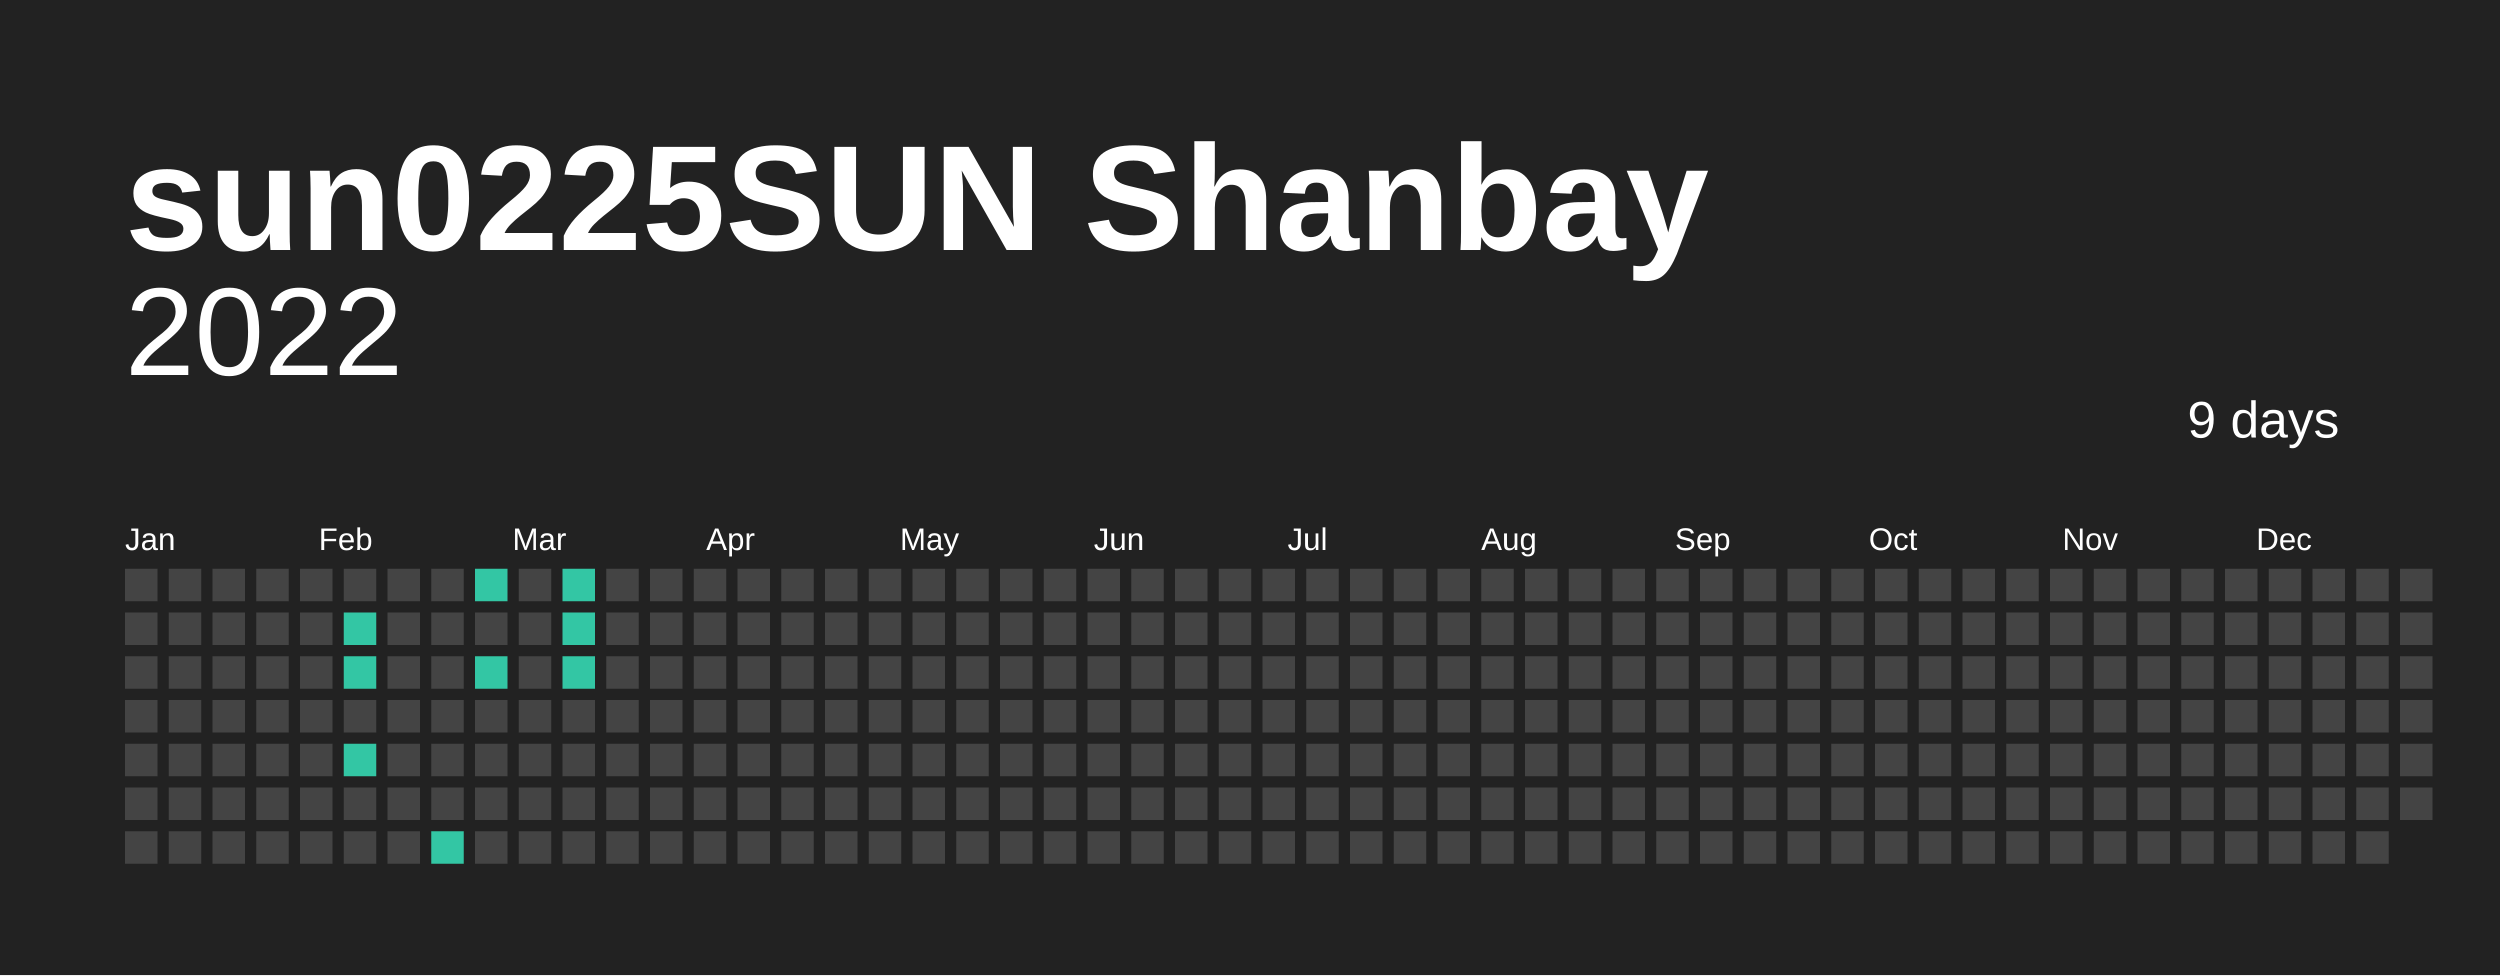
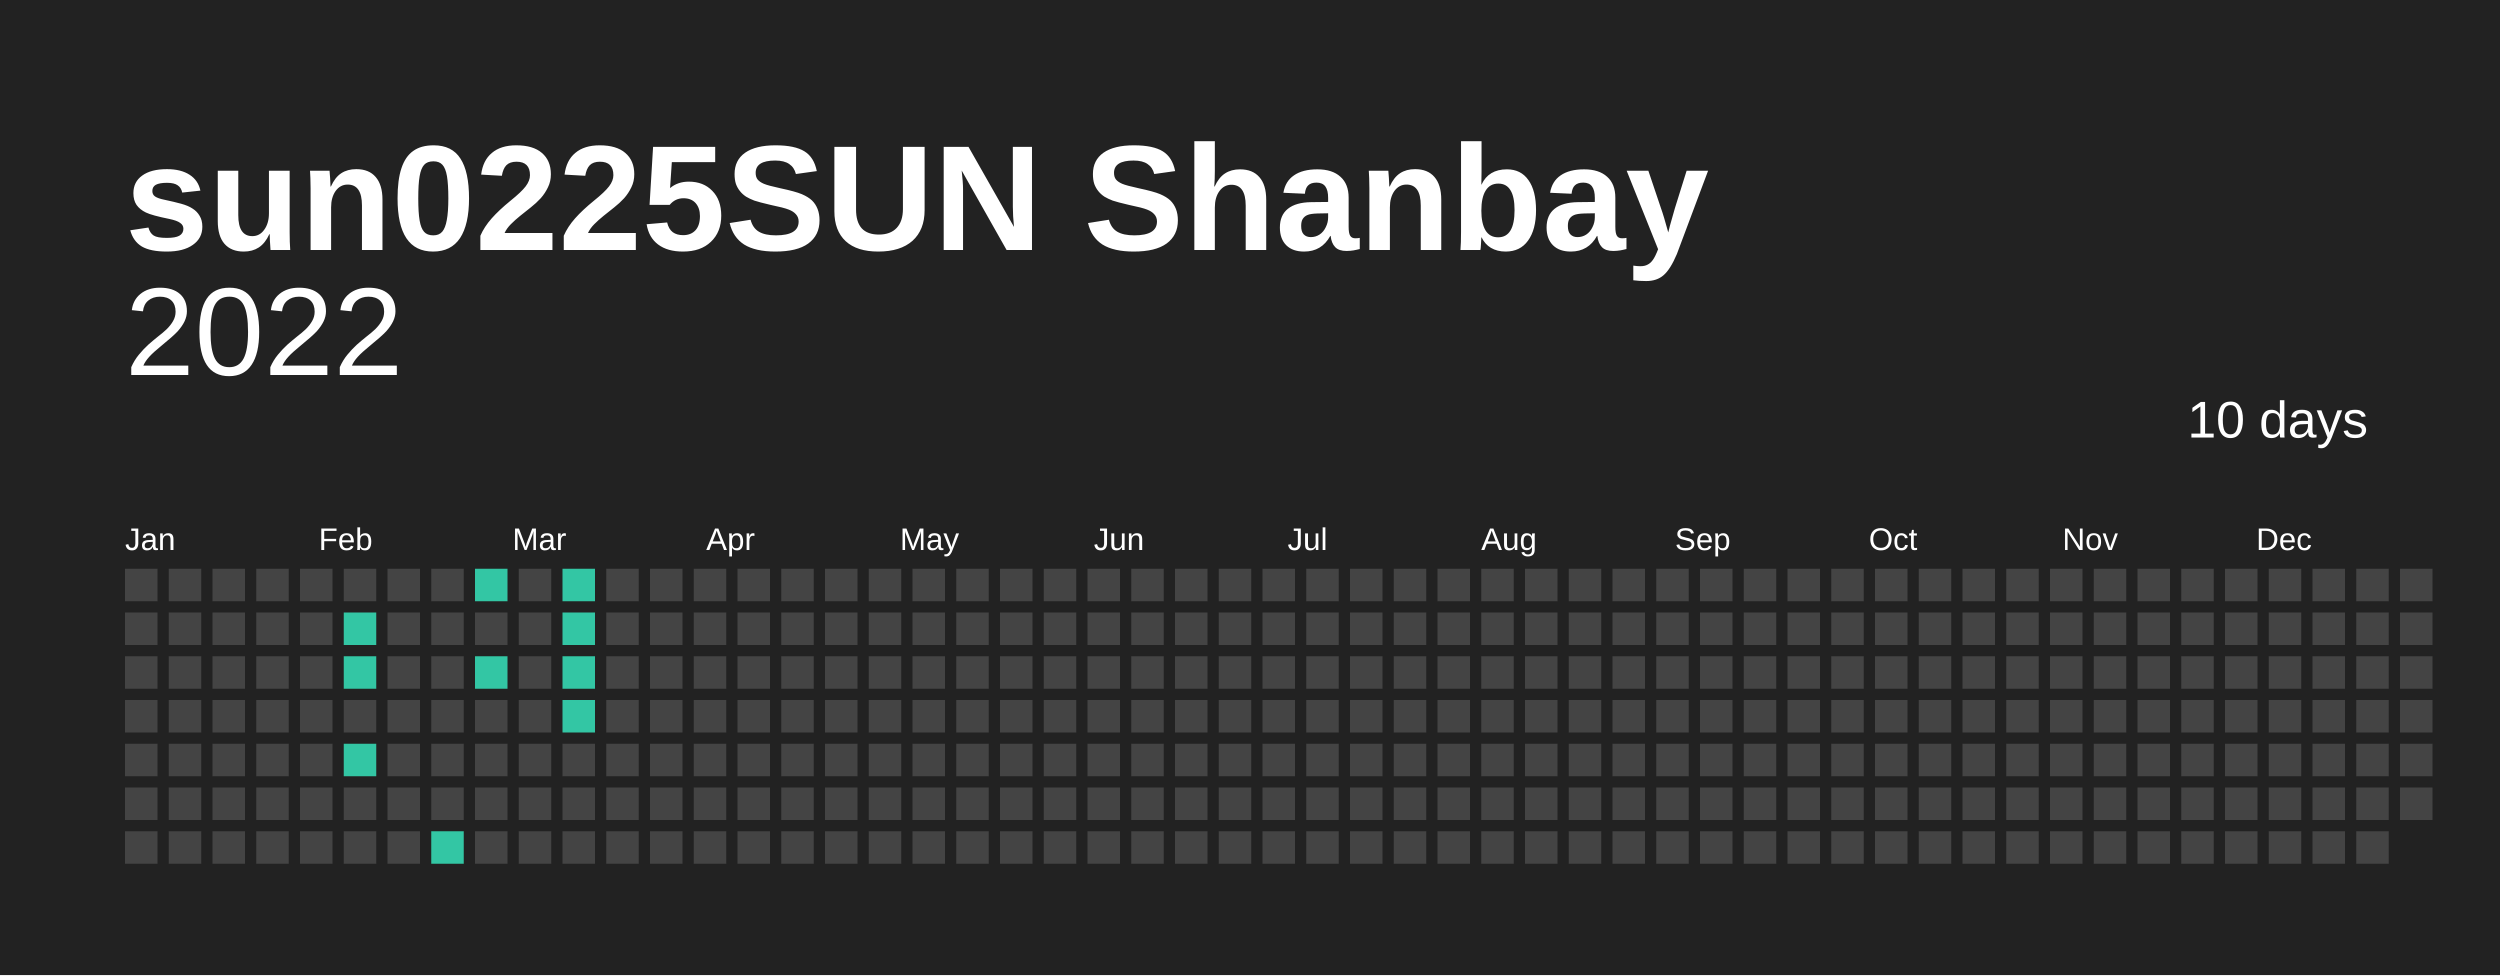
<svg xmlns="http://www.w3.org/2000/svg" baseProfile="full" height="78mm" version="1.1" viewBox="0,0,200,78" width="200mm">
  <defs />
  <rect fill="#222222" height="78" width="200" x="0" y="0" />
  <text fill="#FFFFFF" style="font-size:12px; font-family:Arial; font-weight:bold;" x="10" y="20">sun0225SUN Shanbay</text>
  <text alignment-baseline="hanging" fill="#FFFFFF" style="font-size:10.0px; font-family:Arial;" x="10" y="30">2022</text>
-   <text alignment-baseline="hanging" fill="#FFFFFF" style="font-size:4.125px; font-family:Arial;" x="175" y="35">9 days</text>
+   <text alignment-baseline="hanging" fill="#FFFFFF" style="font-size:4.125px; font-family:Arial;" x="175" y="35">10 days</text>
  <text fill="#FFFFFF" style="font-size:2.5px; font-family:Arial" x="10.0" y="44">Jan</text>
  <text fill="#FFFFFF" style="font-size:2.5px; font-family:Arial" x="25.5" y="44">Feb</text>
  <text fill="#FFFFFF" style="font-size:2.5px; font-family:Arial" x="41.0" y="44">Mar</text>
  <text fill="#FFFFFF" style="font-size:2.5px; font-family:Arial" x="56.5" y="44">Apr</text>
  <text fill="#FFFFFF" style="font-size:2.5px; font-family:Arial" x="72.0" y="44">May</text>
  <text fill="#FFFFFF" style="font-size:2.5px; font-family:Arial" x="87.5" y="44">Jun</text>
  <text fill="#FFFFFF" style="font-size:2.5px; font-family:Arial" x="103.0" y="44">Jul</text>
  <text fill="#FFFFFF" style="font-size:2.5px; font-family:Arial" x="118.5" y="44">Aug</text>
  <text fill="#FFFFFF" style="font-size:2.5px; font-family:Arial" x="134.0" y="44">Sep</text>
  <text fill="#FFFFFF" style="font-size:2.5px; font-family:Arial" x="149.5" y="44">Oct</text>
  <text fill="#FFFFFF" style="font-size:2.5px; font-family:Arial" x="165.0" y="44">Nov</text>
  <text fill="#FFFFFF" style="font-size:2.5px; font-family:Arial" x="180.5" y="44">Dec</text>
  <rect fill="#444444" height="2.6" width="2.6" x="10.0" y="45.5" />
  <rect fill="#444444" height="2.6" width="2.6" x="10.0" y="49.0" />
  <rect fill="#444444" height="2.6" width="2.6" x="10.0" y="52.5" />
  <rect fill="#444444" height="2.6" width="2.6" x="10.0" y="56.0" />
  <rect fill="#444444" height="2.6" width="2.6" x="10.0" y="59.5" />
  <rect fill="#444444" height="2.6" width="2.6" x="10.0" y="63.0" />
  <rect fill="#444444" height="2.6" width="2.6" x="10.0" y="66.5" />
  <rect fill="#444444" height="2.6" width="2.6" x="13.5" y="45.5" />
  <rect fill="#444444" height="2.6" width="2.6" x="13.5" y="49.0" />
  <rect fill="#444444" height="2.6" width="2.6" x="13.5" y="52.5" />
  <rect fill="#444444" height="2.6" width="2.6" x="13.5" y="56.0" />
  <rect fill="#444444" height="2.6" width="2.6" x="13.5" y="59.5" />
  <rect fill="#444444" height="2.6" width="2.6" x="13.5" y="63.0" />
  <rect fill="#444444" height="2.6" width="2.6" x="13.5" y="66.5" />
  <rect fill="#444444" height="2.6" width="2.6" x="17.0" y="45.5" />
  <rect fill="#444444" height="2.6" width="2.6" x="17.0" y="49.0" />
  <rect fill="#444444" height="2.6" width="2.6" x="17.0" y="52.5" />
  <rect fill="#444444" height="2.6" width="2.6" x="17.0" y="56.0" />
  <rect fill="#444444" height="2.6" width="2.6" x="17.0" y="59.5" />
  <rect fill="#444444" height="2.6" width="2.6" x="17.0" y="63.0" />
  <rect fill="#444444" height="2.6" width="2.6" x="17.0" y="66.5" />
  <rect fill="#444444" height="2.6" width="2.6" x="20.5" y="45.5" />
  <rect fill="#444444" height="2.6" width="2.6" x="20.5" y="49.0" />
  <rect fill="#444444" height="2.6" width="2.6" x="20.5" y="52.5" />
  <rect fill="#444444" height="2.6" width="2.6" x="20.5" y="56.0" />
  <rect fill="#444444" height="2.6" width="2.6" x="20.5" y="59.5" />
  <rect fill="#444444" height="2.6" width="2.6" x="20.5" y="63.0" />
  <rect fill="#444444" height="2.6" width="2.6" x="20.5" y="66.5" />
  <rect fill="#444444" height="2.6" width="2.6" x="24.0" y="45.5" />
  <rect fill="#444444" height="2.6" width="2.6" x="24.0" y="49.0" />
  <rect fill="#444444" height="2.6" width="2.6" x="24.0" y="52.5" />
  <rect fill="#444444" height="2.6" width="2.6" x="24.0" y="56.0" />
  <rect fill="#444444" height="2.6" width="2.6" x="24.0" y="59.5" />
  <rect fill="#444444" height="2.6" width="2.6" x="24.0" y="63.0" />
  <rect fill="#444444" height="2.6" width="2.6" x="24.0" y="66.5" />
  <rect fill="#444444" height="2.6" width="2.6" x="27.5" y="45.5" />
  <rect fill="#33C6A4" height="2.6" width="2.6" x="27.5" y="49.0" />
  <rect fill="#33C6A4" height="2.6" width="2.6" x="27.5" y="52.5" />
  <rect fill="#444444" height="2.6" width="2.6" x="27.5" y="56.0" />
  <rect fill="#33C6A4" height="2.6" width="2.6" x="27.5" y="59.5" />
  <rect fill="#444444" height="2.6" width="2.6" x="27.5" y="63.0" />
  <rect fill="#444444" height="2.6" width="2.6" x="27.5" y="66.5" />
  <rect fill="#444444" height="2.6" width="2.6" x="31.0" y="45.5" />
  <rect fill="#444444" height="2.6" width="2.6" x="31.0" y="49.0" />
  <rect fill="#444444" height="2.6" width="2.6" x="31.0" y="52.5" />
  <rect fill="#444444" height="2.6" width="2.6" x="31.0" y="56.0" />
  <rect fill="#444444" height="2.6" width="2.6" x="31.0" y="59.5" />
  <rect fill="#444444" height="2.6" width="2.6" x="31.0" y="63.0" />
  <rect fill="#444444" height="2.6" width="2.6" x="31.0" y="66.5" />
  <rect fill="#444444" height="2.6" width="2.6" x="34.5" y="45.5" />
  <rect fill="#444444" height="2.6" width="2.6" x="34.5" y="49.0" />
  <rect fill="#444444" height="2.6" width="2.6" x="34.5" y="52.5" />
  <rect fill="#444444" height="2.6" width="2.6" x="34.5" y="56.0" />
  <rect fill="#444444" height="2.6" width="2.6" x="34.5" y="59.5" />
  <rect fill="#444444" height="2.6" width="2.6" x="34.5" y="63.0" />
  <rect fill="#33C6A4" height="2.6" width="2.6" x="34.5" y="66.5" />
  <rect fill="#33C6A4" height="2.6" width="2.6" x="38.0" y="45.5" />
  <rect fill="#444444" height="2.6" width="2.6" x="38.0" y="49.0" />
  <rect fill="#33C6A4" height="2.6" width="2.6" x="38.0" y="52.5" />
  <rect fill="#444444" height="2.6" width="2.6" x="38.0" y="56.0" />
  <rect fill="#444444" height="2.6" width="2.6" x="38.0" y="59.5" />
  <rect fill="#444444" height="2.6" width="2.6" x="38.0" y="63.0" />
  <rect fill="#444444" height="2.6" width="2.6" x="38.0" y="66.5" />
  <rect fill="#444444" height="2.6" width="2.6" x="41.5" y="45.5" />
  <rect fill="#444444" height="2.6" width="2.6" x="41.5" y="49.0" />
  <rect fill="#444444" height="2.6" width="2.6" x="41.5" y="52.5" />
  <rect fill="#444444" height="2.6" width="2.6" x="41.5" y="56.0" />
  <rect fill="#444444" height="2.6" width="2.6" x="41.5" y="59.5" />
  <rect fill="#444444" height="2.6" width="2.6" x="41.5" y="63.0" />
  <rect fill="#444444" height="2.6" width="2.6" x="41.5" y="66.5" />
  <rect fill="#33C6A4" height="2.6" width="2.6" x="45.0" y="45.5" />
  <rect fill="#33C6A4" height="2.6" width="2.6" x="45.0" y="49.0" />
  <rect fill="#33C6A4" height="2.6" width="2.6" x="45.0" y="52.5" />
-   <rect fill="#444444" height="2.6" width="2.6" x="45.0" y="56.0" />
+   <rect fill="#33C6A4" height="2.6" width="2.6" x="45.0" y="56.0" />
  <rect fill="#444444" height="2.6" width="2.6" x="45.0" y="59.5" />
  <rect fill="#444444" height="2.6" width="2.6" x="45.0" y="63.0" />
  <rect fill="#444444" height="2.6" width="2.6" x="45.0" y="66.5" />
  <rect fill="#444444" height="2.6" width="2.6" x="48.5" y="45.5" />
  <rect fill="#444444" height="2.6" width="2.6" x="48.5" y="49.0" />
  <rect fill="#444444" height="2.6" width="2.6" x="48.5" y="52.5" />
  <rect fill="#444444" height="2.6" width="2.6" x="48.5" y="56.0" />
  <rect fill="#444444" height="2.6" width="2.6" x="48.5" y="59.5" />
  <rect fill="#444444" height="2.6" width="2.6" x="48.5" y="63.0" />
  <rect fill="#444444" height="2.6" width="2.6" x="48.5" y="66.5" />
  <rect fill="#444444" height="2.6" width="2.6" x="52.0" y="45.5" />
  <rect fill="#444444" height="2.6" width="2.6" x="52.0" y="49.0" />
  <rect fill="#444444" height="2.6" width="2.6" x="52.0" y="52.5" />
  <rect fill="#444444" height="2.6" width="2.6" x="52.0" y="56.0" />
  <rect fill="#444444" height="2.6" width="2.6" x="52.0" y="59.5" />
  <rect fill="#444444" height="2.6" width="2.6" x="52.0" y="63.0" />
  <rect fill="#444444" height="2.6" width="2.6" x="52.0" y="66.5" />
  <rect fill="#444444" height="2.6" width="2.6" x="55.5" y="45.5" />
  <rect fill="#444444" height="2.6" width="2.6" x="55.5" y="49.0" />
  <rect fill="#444444" height="2.6" width="2.6" x="55.5" y="52.5" />
  <rect fill="#444444" height="2.6" width="2.6" x="55.5" y="56.0" />
  <rect fill="#444444" height="2.6" width="2.6" x="55.5" y="59.5" />
  <rect fill="#444444" height="2.6" width="2.6" x="55.5" y="63.0" />
  <rect fill="#444444" height="2.6" width="2.6" x="55.5" y="66.5" />
  <rect fill="#444444" height="2.6" width="2.6" x="59.0" y="45.5" />
  <rect fill="#444444" height="2.6" width="2.6" x="59.0" y="49.0" />
  <rect fill="#444444" height="2.6" width="2.6" x="59.0" y="52.5" />
  <rect fill="#444444" height="2.6" width="2.6" x="59.0" y="56.0" />
  <rect fill="#444444" height="2.6" width="2.6" x="59.0" y="59.5" />
  <rect fill="#444444" height="2.6" width="2.6" x="59.0" y="63.0" />
  <rect fill="#444444" height="2.6" width="2.6" x="59.0" y="66.5" />
  <rect fill="#444444" height="2.6" width="2.6" x="62.5" y="45.5" />
  <rect fill="#444444" height="2.6" width="2.6" x="62.5" y="49.0" />
  <rect fill="#444444" height="2.6" width="2.6" x="62.5" y="52.5" />
  <rect fill="#444444" height="2.6" width="2.6" x="62.5" y="56.0" />
  <rect fill="#444444" height="2.6" width="2.6" x="62.5" y="59.5" />
  <rect fill="#444444" height="2.6" width="2.6" x="62.5" y="63.0" />
  <rect fill="#444444" height="2.6" width="2.6" x="62.5" y="66.5" />
  <rect fill="#444444" height="2.6" width="2.6" x="66.0" y="45.5" />
  <rect fill="#444444" height="2.6" width="2.6" x="66.0" y="49.0" />
  <rect fill="#444444" height="2.6" width="2.6" x="66.0" y="52.5" />
  <rect fill="#444444" height="2.6" width="2.6" x="66.0" y="56.0" />
  <rect fill="#444444" height="2.6" width="2.6" x="66.0" y="59.5" />
  <rect fill="#444444" height="2.6" width="2.6" x="66.0" y="63.0" />
  <rect fill="#444444" height="2.6" width="2.6" x="66.0" y="66.5" />
  <rect fill="#444444" height="2.6" width="2.6" x="69.5" y="45.5" />
  <rect fill="#444444" height="2.6" width="2.6" x="69.5" y="49.0" />
  <rect fill="#444444" height="2.6" width="2.6" x="69.5" y="52.5" />
  <rect fill="#444444" height="2.6" width="2.6" x="69.5" y="56.0" />
  <rect fill="#444444" height="2.6" width="2.6" x="69.5" y="59.5" />
  <rect fill="#444444" height="2.6" width="2.6" x="69.5" y="63.0" />
  <rect fill="#444444" height="2.6" width="2.6" x="69.5" y="66.5" />
  <rect fill="#444444" height="2.6" width="2.6" x="73.0" y="45.5" />
  <rect fill="#444444" height="2.6" width="2.6" x="73.0" y="49.0" />
  <rect fill="#444444" height="2.6" width="2.6" x="73.0" y="52.5" />
  <rect fill="#444444" height="2.6" width="2.6" x="73.0" y="56.0" />
  <rect fill="#444444" height="2.6" width="2.6" x="73.0" y="59.5" />
  <rect fill="#444444" height="2.6" width="2.6" x="73.0" y="63.0" />
  <rect fill="#444444" height="2.6" width="2.6" x="73.0" y="66.5" />
  <rect fill="#444444" height="2.6" width="2.6" x="76.5" y="45.5" />
  <rect fill="#444444" height="2.6" width="2.6" x="76.5" y="49.0" />
  <rect fill="#444444" height="2.6" width="2.6" x="76.5" y="52.5" />
  <rect fill="#444444" height="2.6" width="2.6" x="76.5" y="56.0" />
  <rect fill="#444444" height="2.6" width="2.6" x="76.5" y="59.5" />
  <rect fill="#444444" height="2.6" width="2.6" x="76.5" y="63.0" />
  <rect fill="#444444" height="2.6" width="2.6" x="76.5" y="66.5" />
  <rect fill="#444444" height="2.6" width="2.6" x="80.0" y="45.5" />
  <rect fill="#444444" height="2.6" width="2.6" x="80.0" y="49.0" />
  <rect fill="#444444" height="2.6" width="2.6" x="80.0" y="52.5" />
  <rect fill="#444444" height="2.6" width="2.6" x="80.0" y="56.0" />
  <rect fill="#444444" height="2.6" width="2.6" x="80.0" y="59.5" />
  <rect fill="#444444" height="2.6" width="2.6" x="80.0" y="63.0" />
  <rect fill="#444444" height="2.6" width="2.6" x="80.0" y="66.5" />
  <rect fill="#444444" height="2.6" width="2.6" x="83.5" y="45.5" />
  <rect fill="#444444" height="2.6" width="2.6" x="83.5" y="49.0" />
  <rect fill="#444444" height="2.6" width="2.6" x="83.5" y="52.5" />
  <rect fill="#444444" height="2.6" width="2.6" x="83.5" y="56.0" />
  <rect fill="#444444" height="2.6" width="2.6" x="83.5" y="59.5" />
  <rect fill="#444444" height="2.6" width="2.6" x="83.5" y="63.0" />
  <rect fill="#444444" height="2.6" width="2.6" x="83.5" y="66.5" />
  <rect fill="#444444" height="2.6" width="2.6" x="87.0" y="45.5" />
  <rect fill="#444444" height="2.6" width="2.6" x="87.0" y="49.0" />
  <rect fill="#444444" height="2.6" width="2.6" x="87.0" y="52.5" />
  <rect fill="#444444" height="2.6" width="2.6" x="87.0" y="56.0" />
  <rect fill="#444444" height="2.6" width="2.6" x="87.0" y="59.5" />
  <rect fill="#444444" height="2.6" width="2.6" x="87.0" y="63.0" />
  <rect fill="#444444" height="2.6" width="2.6" x="87.0" y="66.5" />
  <rect fill="#444444" height="2.6" width="2.6" x="90.5" y="45.5" />
  <rect fill="#444444" height="2.6" width="2.6" x="90.5" y="49.0" />
  <rect fill="#444444" height="2.6" width="2.6" x="90.5" y="52.5" />
  <rect fill="#444444" height="2.6" width="2.6" x="90.5" y="56.0" />
  <rect fill="#444444" height="2.6" width="2.6" x="90.5" y="59.5" />
  <rect fill="#444444" height="2.6" width="2.6" x="90.5" y="63.0" />
  <rect fill="#444444" height="2.6" width="2.6" x="90.5" y="66.5" />
  <rect fill="#444444" height="2.6" width="2.6" x="94.0" y="45.5" />
  <rect fill="#444444" height="2.6" width="2.6" x="94.0" y="49.0" />
  <rect fill="#444444" height="2.6" width="2.6" x="94.0" y="52.5" />
  <rect fill="#444444" height="2.6" width="2.6" x="94.0" y="56.0" />
  <rect fill="#444444" height="2.6" width="2.6" x="94.0" y="59.5" />
  <rect fill="#444444" height="2.6" width="2.6" x="94.0" y="63.0" />
  <rect fill="#444444" height="2.6" width="2.6" x="94.0" y="66.5" />
  <rect fill="#444444" height="2.6" width="2.6" x="97.5" y="45.5" />
  <rect fill="#444444" height="2.6" width="2.6" x="97.5" y="49.0" />
  <rect fill="#444444" height="2.6" width="2.6" x="97.5" y="52.5" />
  <rect fill="#444444" height="2.6" width="2.6" x="97.5" y="56.0" />
  <rect fill="#444444" height="2.6" width="2.6" x="97.5" y="59.5" />
  <rect fill="#444444" height="2.6" width="2.6" x="97.5" y="63.0" />
  <rect fill="#444444" height="2.6" width="2.6" x="97.5" y="66.5" />
  <rect fill="#444444" height="2.6" width="2.6" x="101.0" y="45.5" />
  <rect fill="#444444" height="2.6" width="2.6" x="101.0" y="49.0" />
  <rect fill="#444444" height="2.6" width="2.6" x="101.0" y="52.5" />
  <rect fill="#444444" height="2.6" width="2.6" x="101.0" y="56.0" />
  <rect fill="#444444" height="2.6" width="2.6" x="101.0" y="59.5" />
  <rect fill="#444444" height="2.6" width="2.6" x="101.0" y="63.0" />
  <rect fill="#444444" height="2.6" width="2.6" x="101.0" y="66.5" />
  <rect fill="#444444" height="2.6" width="2.6" x="104.5" y="45.5" />
  <rect fill="#444444" height="2.6" width="2.6" x="104.5" y="49.0" />
  <rect fill="#444444" height="2.6" width="2.6" x="104.5" y="52.5" />
  <rect fill="#444444" height="2.6" width="2.6" x="104.5" y="56.0" />
  <rect fill="#444444" height="2.6" width="2.6" x="104.5" y="59.5" />
  <rect fill="#444444" height="2.6" width="2.6" x="104.5" y="63.0" />
  <rect fill="#444444" height="2.6" width="2.6" x="104.5" y="66.5" />
  <rect fill="#444444" height="2.6" width="2.6" x="108.0" y="45.5" />
  <rect fill="#444444" height="2.6" width="2.6" x="108.0" y="49.0" />
  <rect fill="#444444" height="2.6" width="2.6" x="108.0" y="52.5" />
  <rect fill="#444444" height="2.6" width="2.6" x="108.0" y="56.0" />
  <rect fill="#444444" height="2.6" width="2.6" x="108.0" y="59.5" />
  <rect fill="#444444" height="2.6" width="2.6" x="108.0" y="63.0" />
  <rect fill="#444444" height="2.6" width="2.6" x="108.0" y="66.5" />
  <rect fill="#444444" height="2.6" width="2.6" x="111.5" y="45.5" />
  <rect fill="#444444" height="2.6" width="2.6" x="111.5" y="49.0" />
  <rect fill="#444444" height="2.6" width="2.6" x="111.5" y="52.5" />
  <rect fill="#444444" height="2.6" width="2.6" x="111.5" y="56.0" />
  <rect fill="#444444" height="2.6" width="2.6" x="111.5" y="59.5" />
  <rect fill="#444444" height="2.6" width="2.6" x="111.5" y="63.0" />
  <rect fill="#444444" height="2.6" width="2.6" x="111.5" y="66.5" />
  <rect fill="#444444" height="2.6" width="2.6" x="115.0" y="45.5" />
  <rect fill="#444444" height="2.6" width="2.6" x="115.0" y="49.0" />
  <rect fill="#444444" height="2.6" width="2.6" x="115.0" y="52.5" />
  <rect fill="#444444" height="2.6" width="2.6" x="115.0" y="56.0" />
  <rect fill="#444444" height="2.6" width="2.6" x="115.0" y="59.5" />
  <rect fill="#444444" height="2.6" width="2.6" x="115.0" y="63.0" />
  <rect fill="#444444" height="2.6" width="2.6" x="115.0" y="66.5" />
  <rect fill="#444444" height="2.6" width="2.6" x="118.5" y="45.5" />
  <rect fill="#444444" height="2.6" width="2.6" x="118.5" y="49.0" />
  <rect fill="#444444" height="2.6" width="2.6" x="118.5" y="52.5" />
  <rect fill="#444444" height="2.6" width="2.6" x="118.5" y="56.0" />
  <rect fill="#444444" height="2.6" width="2.6" x="118.5" y="59.5" />
  <rect fill="#444444" height="2.6" width="2.6" x="118.5" y="63.0" />
  <rect fill="#444444" height="2.6" width="2.6" x="118.5" y="66.5" />
  <rect fill="#444444" height="2.6" width="2.6" x="122.0" y="45.5" />
  <rect fill="#444444" height="2.6" width="2.6" x="122.0" y="49.0" />
  <rect fill="#444444" height="2.6" width="2.6" x="122.0" y="52.5" />
  <rect fill="#444444" height="2.6" width="2.6" x="122.0" y="56.0" />
  <rect fill="#444444" height="2.6" width="2.6" x="122.0" y="59.5" />
  <rect fill="#444444" height="2.6" width="2.6" x="122.0" y="63.0" />
  <rect fill="#444444" height="2.6" width="2.6" x="122.0" y="66.5" />
  <rect fill="#444444" height="2.6" width="2.6" x="125.5" y="45.5" />
  <rect fill="#444444" height="2.6" width="2.6" x="125.5" y="49.0" />
  <rect fill="#444444" height="2.6" width="2.6" x="125.5" y="52.5" />
  <rect fill="#444444" height="2.6" width="2.6" x="125.5" y="56.0" />
  <rect fill="#444444" height="2.6" width="2.6" x="125.5" y="59.5" />
  <rect fill="#444444" height="2.6" width="2.6" x="125.5" y="63.0" />
  <rect fill="#444444" height="2.6" width="2.6" x="125.5" y="66.5" />
  <rect fill="#444444" height="2.6" width="2.6" x="129.0" y="45.5" />
  <rect fill="#444444" height="2.6" width="2.6" x="129.0" y="49.0" />
  <rect fill="#444444" height="2.6" width="2.6" x="129.0" y="52.5" />
  <rect fill="#444444" height="2.6" width="2.6" x="129.0" y="56.0" />
  <rect fill="#444444" height="2.6" width="2.6" x="129.0" y="59.5" />
  <rect fill="#444444" height="2.6" width="2.6" x="129.0" y="63.0" />
  <rect fill="#444444" height="2.6" width="2.6" x="129.0" y="66.5" />
  <rect fill="#444444" height="2.6" width="2.6" x="132.5" y="45.5" />
  <rect fill="#444444" height="2.6" width="2.6" x="132.5" y="49.0" />
  <rect fill="#444444" height="2.6" width="2.6" x="132.5" y="52.5" />
  <rect fill="#444444" height="2.6" width="2.6" x="132.5" y="56.0" />
  <rect fill="#444444" height="2.6" width="2.6" x="132.5" y="59.5" />
  <rect fill="#444444" height="2.6" width="2.6" x="132.5" y="63.0" />
  <rect fill="#444444" height="2.6" width="2.6" x="132.5" y="66.5" />
  <rect fill="#444444" height="2.6" width="2.6" x="136.0" y="45.5" />
  <rect fill="#444444" height="2.6" width="2.6" x="136.0" y="49.0" />
  <rect fill="#444444" height="2.6" width="2.6" x="136.0" y="52.5" />
  <rect fill="#444444" height="2.6" width="2.6" x="136.0" y="56.0" />
  <rect fill="#444444" height="2.6" width="2.6" x="136.0" y="59.5" />
  <rect fill="#444444" height="2.6" width="2.6" x="136.0" y="63.0" />
  <rect fill="#444444" height="2.6" width="2.6" x="136.0" y="66.5" />
  <rect fill="#444444" height="2.6" width="2.6" x="139.5" y="45.5" />
  <rect fill="#444444" height="2.6" width="2.6" x="139.5" y="49.0" />
  <rect fill="#444444" height="2.6" width="2.6" x="139.5" y="52.5" />
  <rect fill="#444444" height="2.6" width="2.6" x="139.5" y="56.0" />
  <rect fill="#444444" height="2.6" width="2.6" x="139.5" y="59.5" />
  <rect fill="#444444" height="2.6" width="2.6" x="139.5" y="63.0" />
  <rect fill="#444444" height="2.6" width="2.6" x="139.5" y="66.5" />
  <rect fill="#444444" height="2.6" width="2.6" x="143.0" y="45.5" />
  <rect fill="#444444" height="2.6" width="2.6" x="143.0" y="49.0" />
  <rect fill="#444444" height="2.6" width="2.6" x="143.0" y="52.5" />
  <rect fill="#444444" height="2.6" width="2.6" x="143.0" y="56.0" />
  <rect fill="#444444" height="2.6" width="2.6" x="143.0" y="59.5" />
  <rect fill="#444444" height="2.6" width="2.6" x="143.0" y="63.0" />
  <rect fill="#444444" height="2.6" width="2.6" x="143.0" y="66.5" />
  <rect fill="#444444" height="2.6" width="2.6" x="146.5" y="45.5" />
  <rect fill="#444444" height="2.6" width="2.6" x="146.5" y="49.0" />
  <rect fill="#444444" height="2.6" width="2.6" x="146.5" y="52.5" />
  <rect fill="#444444" height="2.6" width="2.6" x="146.5" y="56.0" />
  <rect fill="#444444" height="2.6" width="2.6" x="146.5" y="59.5" />
  <rect fill="#444444" height="2.6" width="2.6" x="146.5" y="63.0" />
  <rect fill="#444444" height="2.6" width="2.6" x="146.5" y="66.5" />
  <rect fill="#444444" height="2.6" width="2.6" x="150.0" y="45.5" />
  <rect fill="#444444" height="2.6" width="2.6" x="150.0" y="49.0" />
  <rect fill="#444444" height="2.6" width="2.6" x="150.0" y="52.5" />
  <rect fill="#444444" height="2.6" width="2.6" x="150.0" y="56.0" />
  <rect fill="#444444" height="2.6" width="2.6" x="150.0" y="59.5" />
  <rect fill="#444444" height="2.6" width="2.6" x="150.0" y="63.0" />
  <rect fill="#444444" height="2.6" width="2.6" x="150.0" y="66.5" />
  <rect fill="#444444" height="2.6" width="2.6" x="153.5" y="45.5" />
  <rect fill="#444444" height="2.6" width="2.6" x="153.5" y="49.0" />
  <rect fill="#444444" height="2.6" width="2.6" x="153.5" y="52.5" />
  <rect fill="#444444" height="2.6" width="2.6" x="153.5" y="56.0" />
  <rect fill="#444444" height="2.6" width="2.6" x="153.5" y="59.5" />
  <rect fill="#444444" height="2.6" width="2.6" x="153.5" y="63.0" />
  <rect fill="#444444" height="2.6" width="2.6" x="153.5" y="66.5" />
  <rect fill="#444444" height="2.6" width="2.6" x="157.0" y="45.5" />
  <rect fill="#444444" height="2.6" width="2.6" x="157.0" y="49.0" />
  <rect fill="#444444" height="2.6" width="2.6" x="157.0" y="52.5" />
  <rect fill="#444444" height="2.6" width="2.6" x="157.0" y="56.0" />
  <rect fill="#444444" height="2.6" width="2.6" x="157.0" y="59.5" />
  <rect fill="#444444" height="2.6" width="2.6" x="157.0" y="63.0" />
  <rect fill="#444444" height="2.6" width="2.6" x="157.0" y="66.5" />
  <rect fill="#444444" height="2.6" width="2.6" x="160.5" y="45.5" />
  <rect fill="#444444" height="2.6" width="2.6" x="160.5" y="49.0" />
  <rect fill="#444444" height="2.6" width="2.6" x="160.5" y="52.5" />
  <rect fill="#444444" height="2.6" width="2.6" x="160.5" y="56.0" />
  <rect fill="#444444" height="2.6" width="2.6" x="160.5" y="59.5" />
  <rect fill="#444444" height="2.6" width="2.6" x="160.5" y="63.0" />
  <rect fill="#444444" height="2.6" width="2.6" x="160.5" y="66.5" />
  <rect fill="#444444" height="2.6" width="2.6" x="164.0" y="45.5" />
  <rect fill="#444444" height="2.6" width="2.6" x="164.0" y="49.0" />
  <rect fill="#444444" height="2.6" width="2.6" x="164.0" y="52.5" />
  <rect fill="#444444" height="2.6" width="2.6" x="164.0" y="56.0" />
  <rect fill="#444444" height="2.6" width="2.6" x="164.0" y="59.5" />
  <rect fill="#444444" height="2.6" width="2.6" x="164.0" y="63.0" />
  <rect fill="#444444" height="2.6" width="2.6" x="164.0" y="66.5" />
  <rect fill="#444444" height="2.6" width="2.6" x="167.5" y="45.5" />
  <rect fill="#444444" height="2.6" width="2.6" x="167.5" y="49.0" />
  <rect fill="#444444" height="2.6" width="2.6" x="167.5" y="52.5" />
  <rect fill="#444444" height="2.6" width="2.6" x="167.5" y="56.0" />
  <rect fill="#444444" height="2.6" width="2.6" x="167.5" y="59.5" />
  <rect fill="#444444" height="2.6" width="2.6" x="167.5" y="63.0" />
  <rect fill="#444444" height="2.6" width="2.6" x="167.5" y="66.5" />
  <rect fill="#444444" height="2.6" width="2.6" x="171.0" y="45.5" />
  <rect fill="#444444" height="2.6" width="2.6" x="171.0" y="49.0" />
  <rect fill="#444444" height="2.6" width="2.6" x="171.0" y="52.5" />
  <rect fill="#444444" height="2.6" width="2.6" x="171.0" y="56.0" />
  <rect fill="#444444" height="2.6" width="2.6" x="171.0" y="59.5" />
  <rect fill="#444444" height="2.6" width="2.6" x="171.0" y="63.0" />
  <rect fill="#444444" height="2.6" width="2.6" x="171.0" y="66.5" />
  <rect fill="#444444" height="2.6" width="2.6" x="174.5" y="45.5" />
  <rect fill="#444444" height="2.6" width="2.6" x="174.5" y="49.0" />
  <rect fill="#444444" height="2.6" width="2.6" x="174.5" y="52.5" />
  <rect fill="#444444" height="2.6" width="2.6" x="174.5" y="56.0" />
  <rect fill="#444444" height="2.6" width="2.6" x="174.5" y="59.5" />
  <rect fill="#444444" height="2.6" width="2.6" x="174.5" y="63.0" />
  <rect fill="#444444" height="2.6" width="2.6" x="174.5" y="66.5" />
  <rect fill="#444444" height="2.6" width="2.6" x="178.0" y="45.5" />
  <rect fill="#444444" height="2.6" width="2.6" x="178.0" y="49.0" />
  <rect fill="#444444" height="2.6" width="2.6" x="178.0" y="52.5" />
  <rect fill="#444444" height="2.6" width="2.6" x="178.0" y="56.0" />
  <rect fill="#444444" height="2.6" width="2.6" x="178.0" y="59.5" />
  <rect fill="#444444" height="2.6" width="2.6" x="178.0" y="63.0" />
  <rect fill="#444444" height="2.6" width="2.6" x="178.0" y="66.5" />
  <rect fill="#444444" height="2.6" width="2.6" x="181.5" y="45.5" />
  <rect fill="#444444" height="2.6" width="2.6" x="181.5" y="49.0" />
  <rect fill="#444444" height="2.6" width="2.6" x="181.5" y="52.5" />
  <rect fill="#444444" height="2.6" width="2.6" x="181.5" y="56.0" />
  <rect fill="#444444" height="2.6" width="2.6" x="181.5" y="59.5" />
  <rect fill="#444444" height="2.6" width="2.6" x="181.5" y="63.0" />
  <rect fill="#444444" height="2.6" width="2.6" x="181.5" y="66.5" />
  <rect fill="#444444" height="2.6" width="2.6" x="185.0" y="45.5" />
  <rect fill="#444444" height="2.6" width="2.6" x="185.0" y="49.0" />
  <rect fill="#444444" height="2.6" width="2.6" x="185.0" y="52.5" />
  <rect fill="#444444" height="2.6" width="2.6" x="185.0" y="56.0" />
  <rect fill="#444444" height="2.6" width="2.6" x="185.0" y="59.5" />
  <rect fill="#444444" height="2.6" width="2.6" x="185.0" y="63.0" />
  <rect fill="#444444" height="2.6" width="2.6" x="185.0" y="66.5" />
  <rect fill="#444444" height="2.6" width="2.6" x="188.5" y="45.5" />
  <rect fill="#444444" height="2.6" width="2.6" x="188.5" y="49.0" />
  <rect fill="#444444" height="2.6" width="2.6" x="188.5" y="52.5" />
  <rect fill="#444444" height="2.6" width="2.6" x="188.5" y="56.0" />
  <rect fill="#444444" height="2.6" width="2.6" x="188.5" y="59.5" />
  <rect fill="#444444" height="2.6" width="2.6" x="188.5" y="63.0" />
  <rect fill="#444444" height="2.6" width="2.6" x="188.5" y="66.5" />
  <rect fill="#444444" height="2.6" width="2.6" x="192.0" y="45.5" />
  <rect fill="#444444" height="2.6" width="2.6" x="192.0" y="49.0" />
  <rect fill="#444444" height="2.6" width="2.6" x="192.0" y="52.5" />
  <rect fill="#444444" height="2.6" width="2.6" x="192.0" y="56.0" />
  <rect fill="#444444" height="2.6" width="2.6" x="192.0" y="59.5" />
  <rect fill="#444444" height="2.6" width="2.6" x="192.0" y="63.0" />
</svg>
